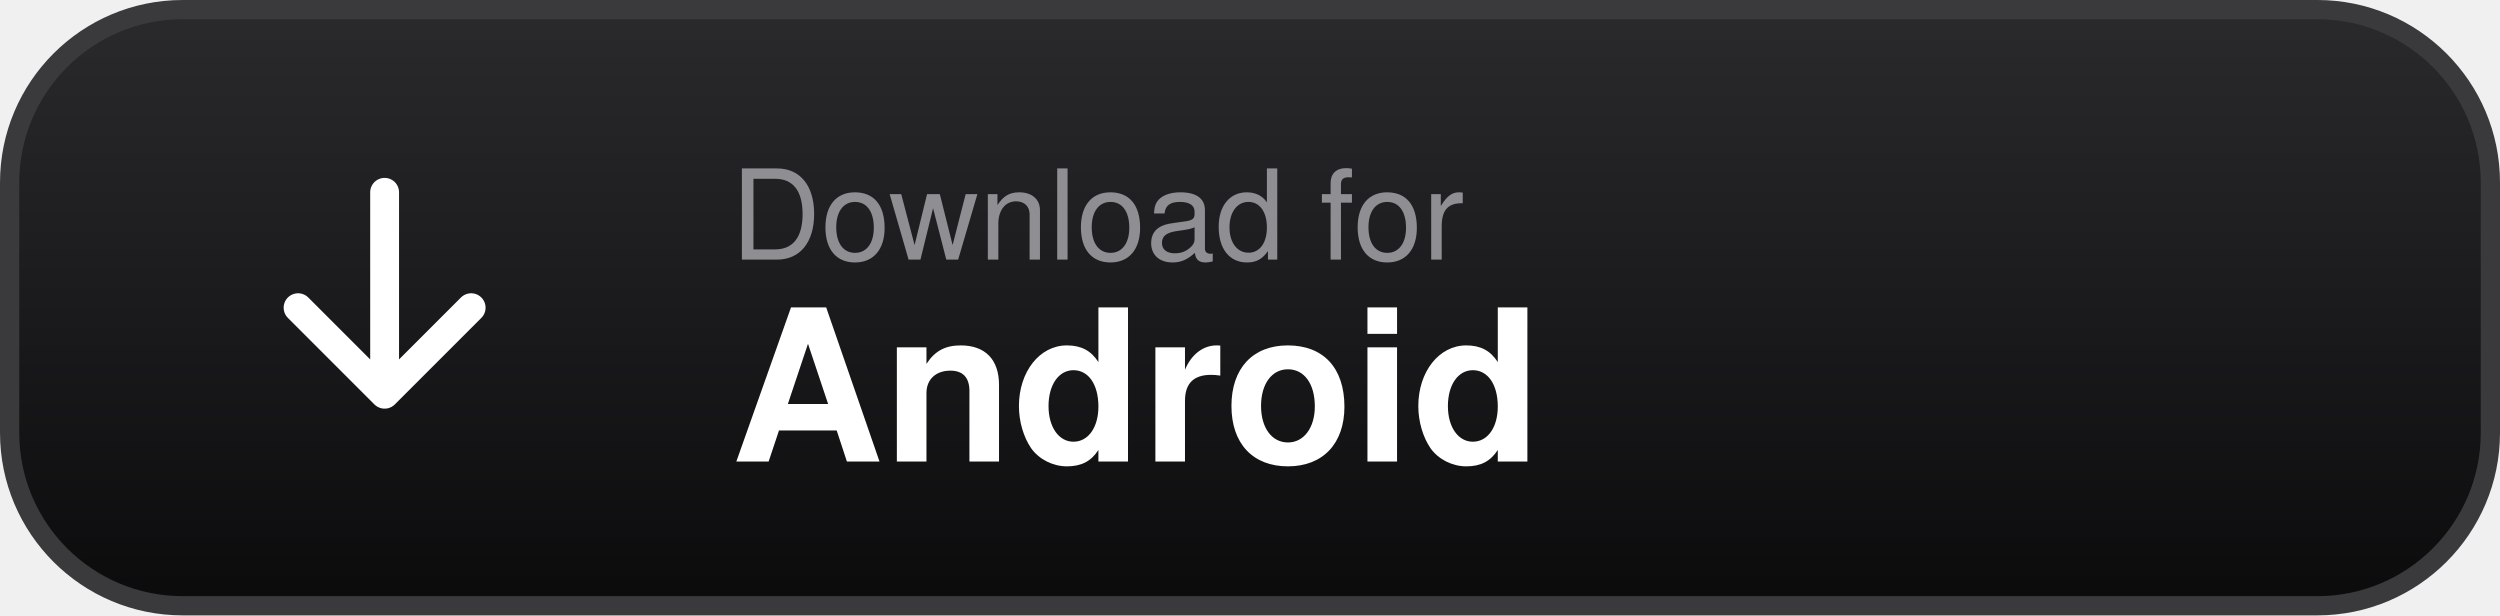
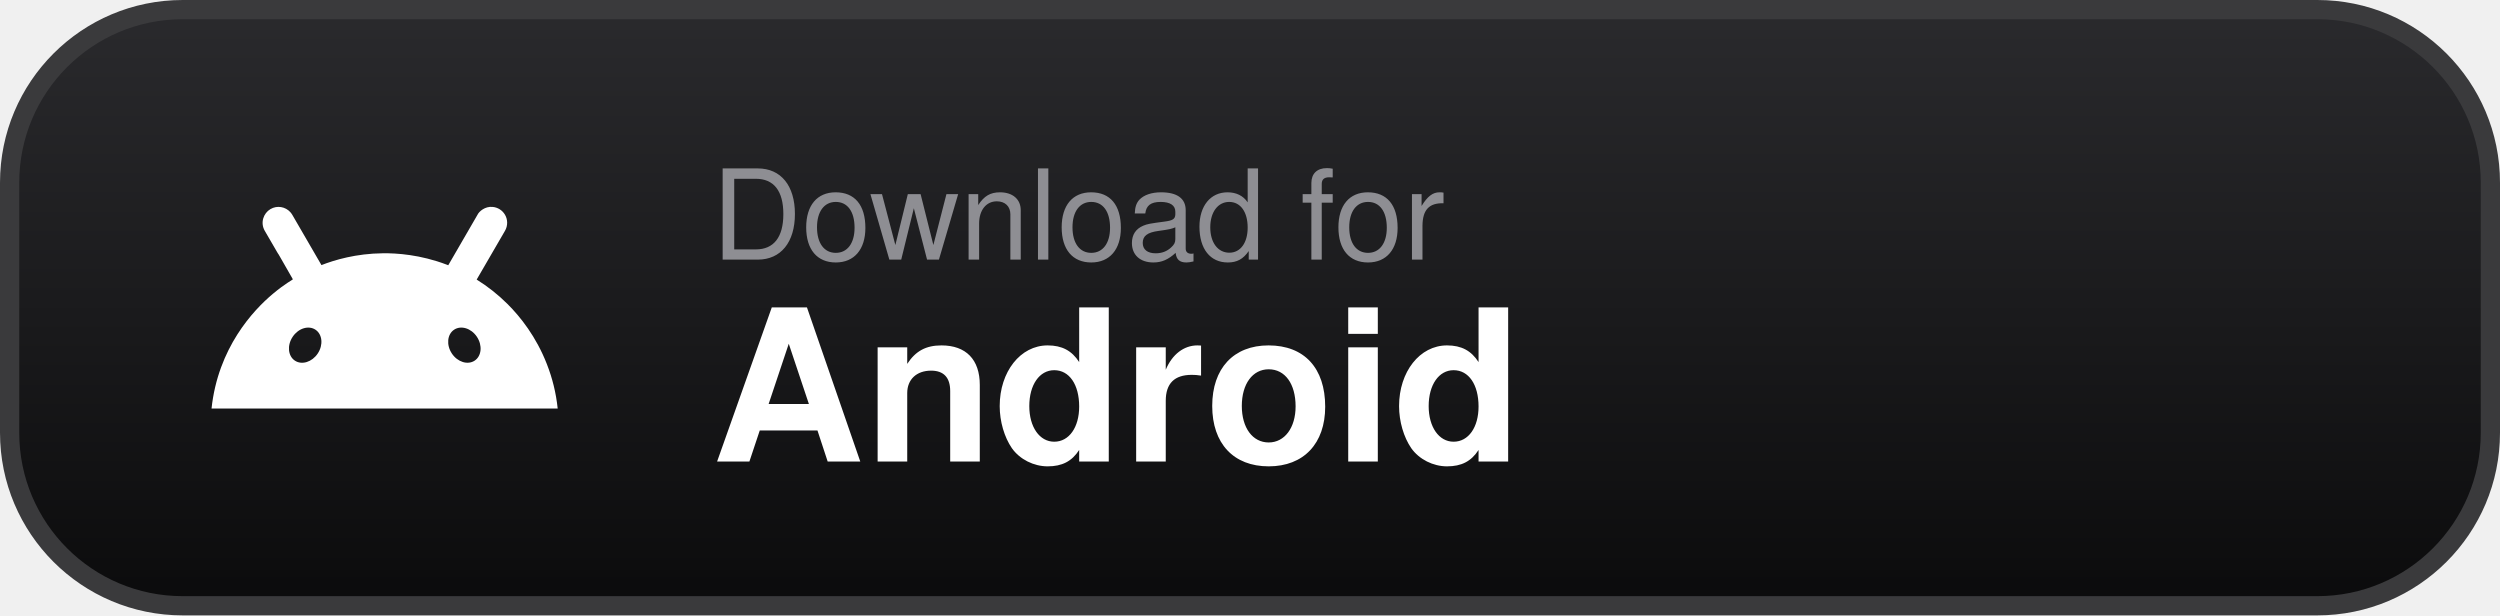
<svg xmlns="http://www.w3.org/2000/svg" width="260" height="64" viewBox="0 0 260 64" role="img" aria-label="Download MyDrop for Android">
  <defs>
    <linearGradient id="g" x1="0" y1="0" x2="0" y2="1">
      <stop offset="0" stop-color="#2a2a2d" />
      <stop offset="1" stop-color="#0b0b0c" />
    </linearGradient>
  </defs>
  <rect x="1" y="1" width="258" height="62" rx="18" fill="url(#g)" stroke="#3a3a3c" stroke-width="2" />
-   <g transform="translate(26,18)" fill="none" stroke="#ffffff" stroke-width="3" stroke-linecap="round" stroke-linejoin="round">
-     <path d="M14 2v20M5 14l9 9 9-9" />
+   <g transform="translate(22,14) scale(1.5)" fill="#ffffff">
+     <path d="M18.439 5.559c-.675 1.166-1.352 2.332-2.027 3.498-.037-.015-.074-.029-.111-.043-1.825-.696-3.484-.8-4.42-.787-1.855.018-3.354.464-4.26.82-.084-.149-1.753-3.021-2.022-3.486a1.145 1.145 0 0 0-.141-.191c-.331-.364-.905-.486-1.379-.203-.475.282-.714.936-.389 1.502 1.947 3.37-.097-.216 1.947 3.359.017.031-.495.264-1.393 1.018C2.899 12.176.452 14.772 0 18.99h24c-.119-1.111-.369-2.099-.746-3.068-.744-1.912-1.843-3.293-2.74-4.184a12.105 12.105 0 0 0-2.131-1.688c.659-1.122 1.312-2.256 1.965-3.385.208-.361.189-.796-.008-1.119a1.1 1.1 0 0 0-.852-.533c-.522-.054-.939.313-1.049.545zm-.039 8.461c.394.593.324 1.331-.156 1.65-.48.32-1.188.099-1.582-.494-.394-.593-.324-1.331.156-1.65.473-.315 1.181-.109 1.582.494zM7.207 13.527c.48.32.551 1.058.156 1.65-.394.593-1.104.814-1.584.494-.48-.32-.55-1.058-.156-1.65.401-.602 1.109-.811 1.584-.494z" />
  </g>
-   <text x="76" y="27" fill="#8e8e93" font-family="-apple-system,Helvetica,Arial,sans-serif" font-size="13">Download for</text>
-   <text x="76" y="48" fill="#ffffff" font-family="-apple-system,Helvetica,Arial,sans-serif" font-size="22" font-weight="700">Android</text>
+   <text x="74" y="27" fill="#8e8e93" font-family="-apple-system,Helvetica,Arial,sans-serif" font-size="13">Download for</text>
+   <text x="74" y="48" fill="#ffffff" font-family="-apple-system,Helvetica,Arial,sans-serif" font-size="22" font-weight="700">Android</text>
</svg>
